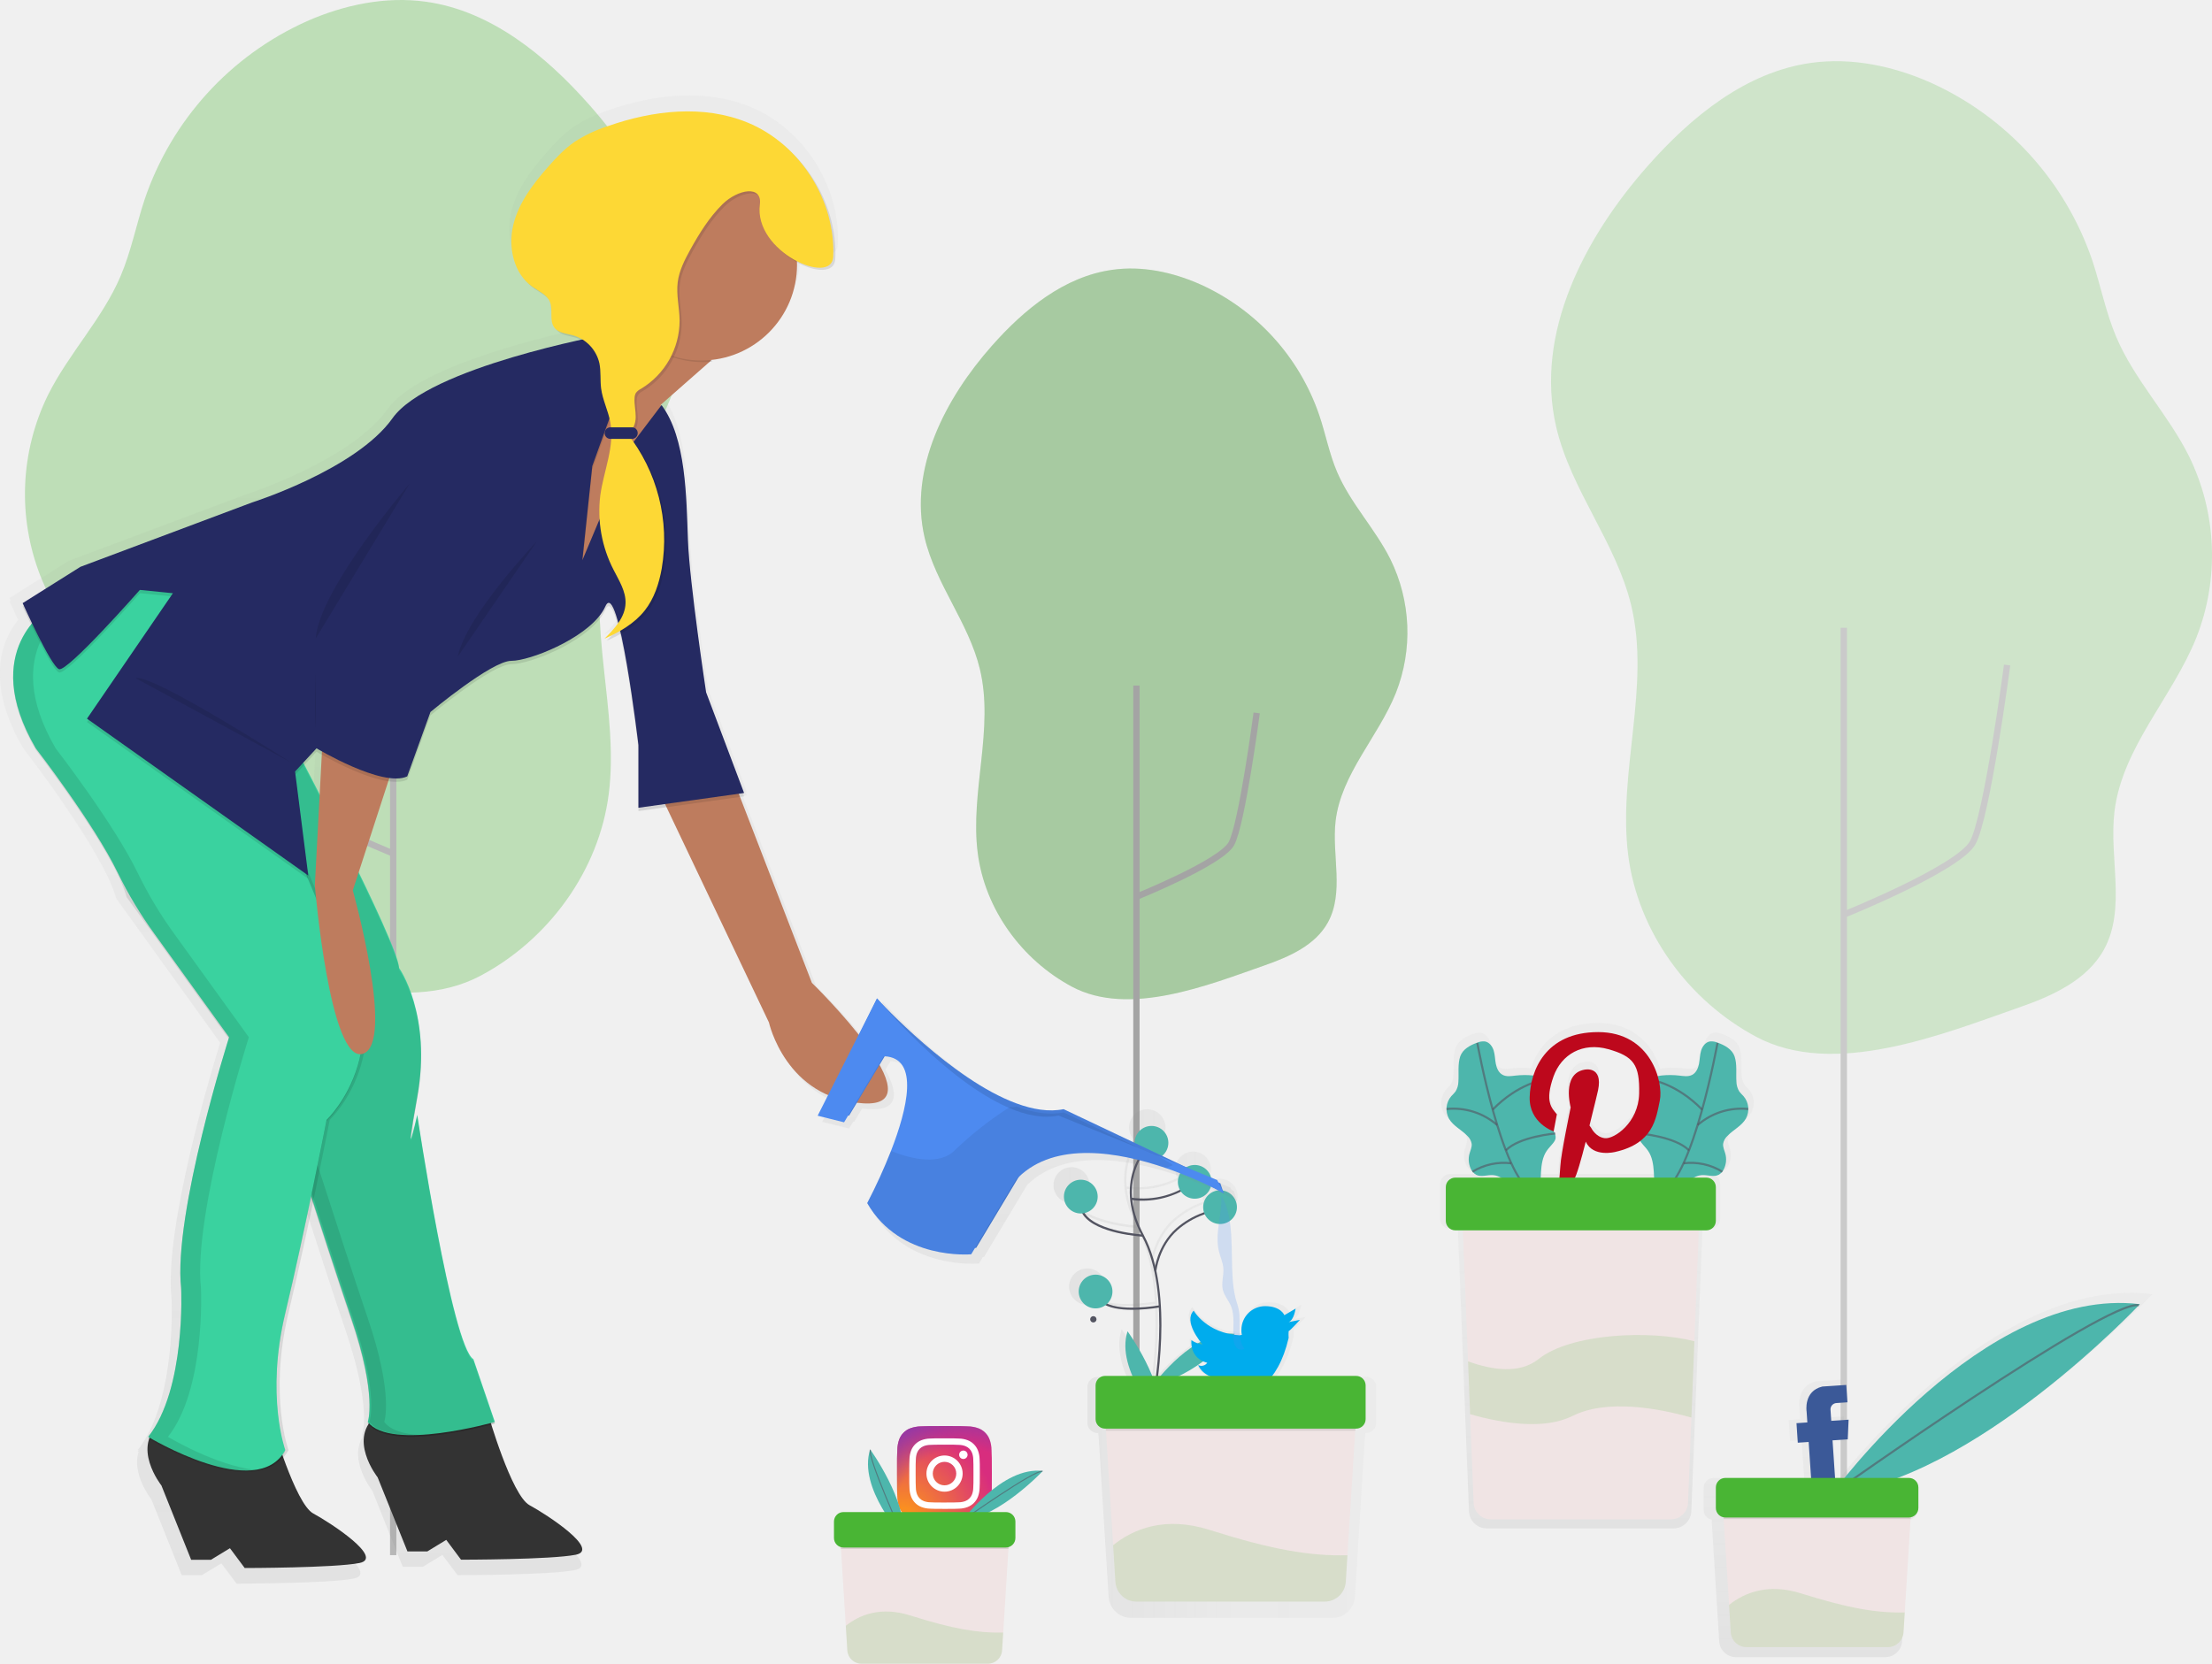
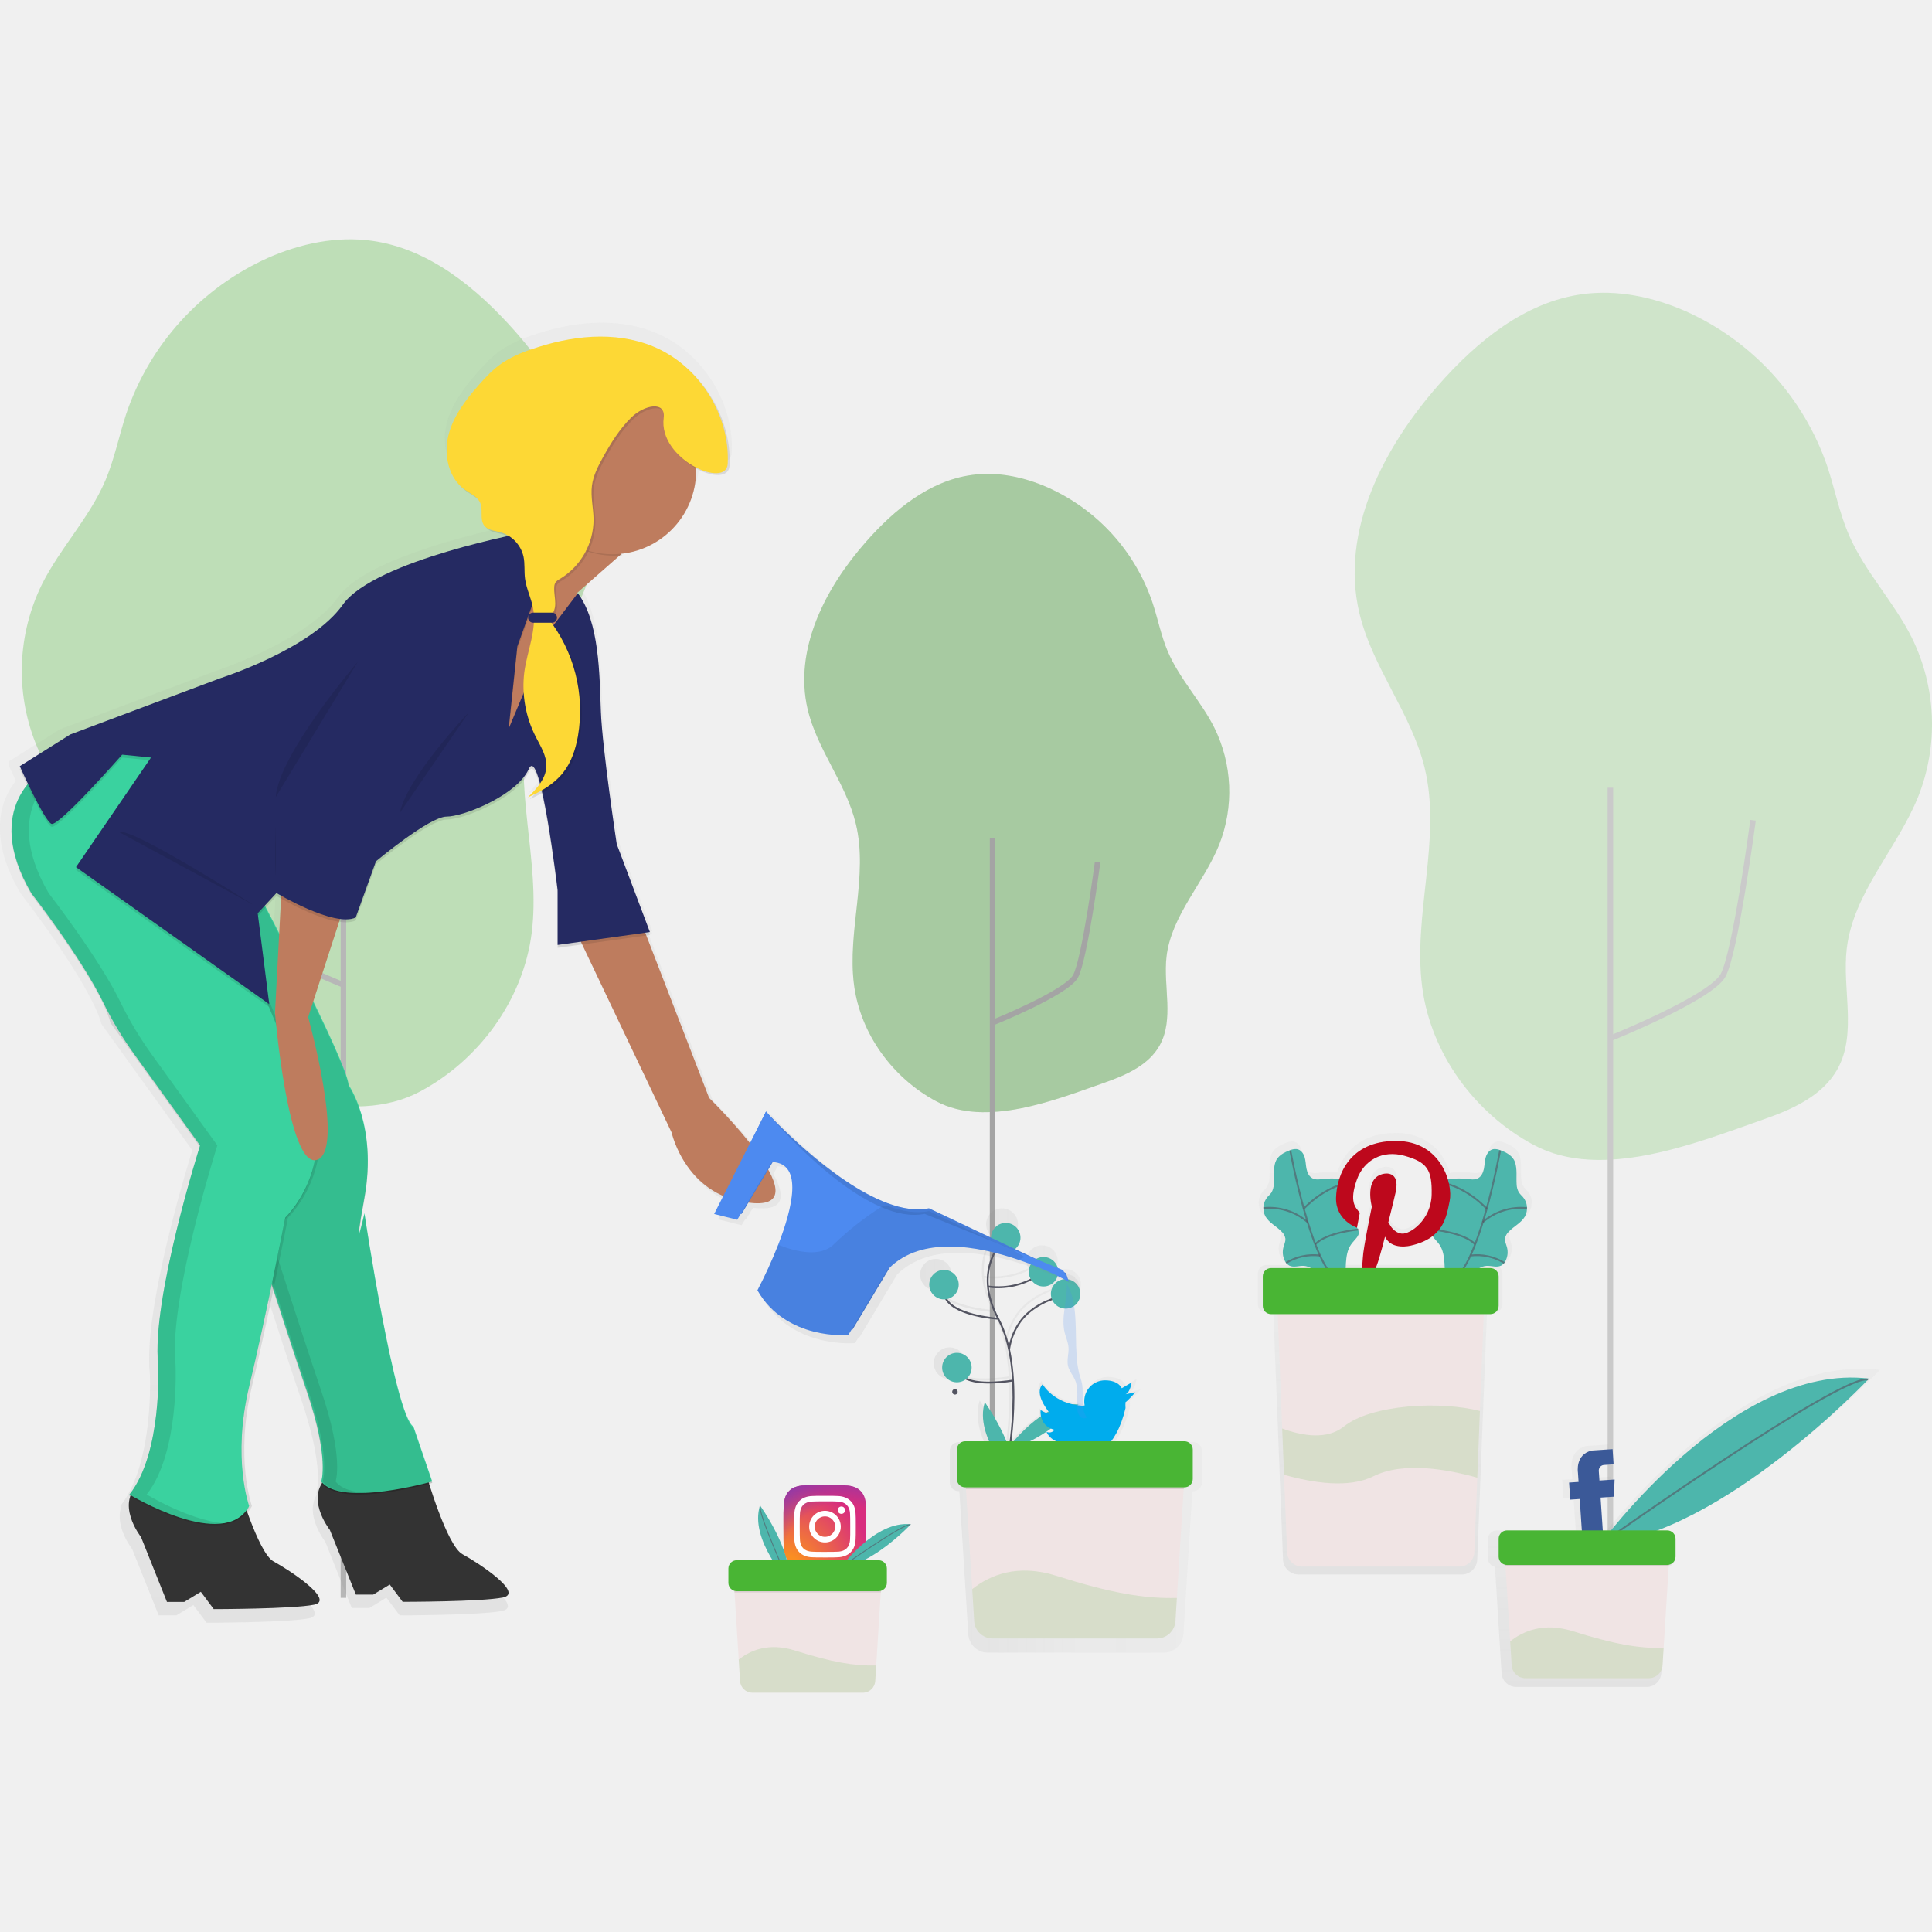
- <svg xmlns="http://www.w3.org/2000/svg" xmlns:xlink="http://www.w3.org/1999/xlink" id="57dcda00-38c5-468d-b614-dbf802daa613" data-name="Layer 1" width="1048.46" height="788.72" viewBox="0 0 1048.46 788.72">
+ <svg xmlns="http://www.w3.org/2000/svg" xmlns:xlink="http://www.w3.org/1999/xlink" id="57dcda00-38c5-468d-b614-dbf802daa613" data-name="Layer 1" width="400" height="400" viewBox="0 0 1048.46 788.72">
  <defs>
    <radialGradient id="40a968b5-e8a6-4fa2-acb6-e54a7b4c6a79" cx="503.78" cy="126.42" r="57.13" gradientTransform="matrix(1, 0, 0, -1, 0, 902.08)" gradientUnits="userSpaceOnUse">
      <stop offset="0.09" stop-color="#fa8f21" />
      <stop offset="0.78" stop-color="#d82d7e" />
    </radialGradient>
    <radialGradient id="87850d8e-7e37-45d2-83ed-1adc7759200e" cx="532.04" cy="127.86" r="50.27" gradientTransform="matrix(1, 0, 0, -1, 0, 902.08)" gradientUnits="userSpaceOnUse">
      <stop offset="0.64" stop-color="#8c3aaa" stop-opacity="0" />
      <stop offset="1" stop-color="#8c3aaa" />
    </radialGradient>
    <linearGradient id="d4c2526a-6d10-4a07-ba61-a24daf115bdb" x1="832.74" y1="780.19" x2="832.74" y2="540.64" gradientUnits="userSpaceOnUse">
      <stop offset="0" stop-color="gray" stop-opacity="0.25" />
      <stop offset="0.54" stop-color="gray" stop-opacity="0.12" />
      <stop offset="1" stop-color="gray" stop-opacity="0.1" />
    </linearGradient>
    <linearGradient id="b3ca71a5-7b00-4974-8113-2cbfeeafda96" x1="989.56" y1="841.29" x2="989.56" y2="668.58" xlink:href="#d4c2526a-6d10-4a07-ba61-a24daf115bdb" />
    <linearGradient id="d7cadd5d-d00a-4329-8da4-520feedfd954" x1="575.13" y1="702.17" x2="727.99" y2="702.17" xlink:href="#d4c2526a-6d10-4a07-ba61-a24daf115bdb" />
    <linearGradient id="c79af859-6860-43b1-a0be-e79d7ade61b4" x1="425.06" y1="806.54" x2="425.06" y2="100.92" gradientTransform="matrix(-1, 0, 0, 1, 794, 0)" xlink:href="#d4c2526a-6d10-4a07-ba61-a24daf115bdb" />
  </defs>
  <path d="M512.33,776.48a15.15,15.15,0,0,1-5.1-.94,9.09,9.09,0,0,1-5.21-5.21,15.15,15.15,0,0,1-.94-5.1c-.13-2.89-.16-3.76-.16-11.09s0-8.2.16-11.09A15.24,15.24,0,0,1,502,738a8.56,8.56,0,0,1,2.05-3.16,8.47,8.47,0,0,1,3.16-2.05,15.15,15.15,0,0,1,5.1-.94c2.89-.13,3.76-.16,11.09-.16s8.2,0,11.09.16a15.24,15.24,0,0,1,5.1.94,9.09,9.09,0,0,1,5.21,5.21,15.15,15.15,0,0,1,.94,5.1c.13,2.9.16,3.76.16,11.09s0,8.2-.16,11.09a15.22,15.22,0,0,1-.94,5.1,9.09,9.09,0,0,1-5.21,5.21,15.15,15.15,0,0,1-5.1.94c-2.89.13-3.76.16-11.09.16s-8.2,0-11.09-.16" transform="translate(-75.77 -55.64)" fill="url(#40a968b5-e8a6-4fa2-acb6-e54a7b4c6a79)" />
  <path d="M512.33,776.48a15.15,15.15,0,0,1-5.1-.94,9.09,9.09,0,0,1-5.21-5.21,15.15,15.15,0,0,1-.94-5.1c-.13-2.89-.16-3.76-.16-11.09s0-8.2.16-11.09A15.24,15.24,0,0,1,502,738a8.56,8.56,0,0,1,2.05-3.16,8.47,8.47,0,0,1,3.16-2.05,15.15,15.15,0,0,1,5.1-.94c2.89-.13,3.76-.16,11.09-.16s8.2,0,11.09.16a15.24,15.24,0,0,1,5.1.94,9.09,9.09,0,0,1,5.21,5.21,15.15,15.15,0,0,1,.94,5.1c.13,2.9.16,3.76.16,11.09s0,8.2-.16,11.09a15.22,15.22,0,0,1-.94,5.1,9.09,9.09,0,0,1-5.21,5.21,15.15,15.15,0,0,1-5.1.94c-2.89.13-3.76.16-11.09.16s-8.2,0-11.09-.16" transform="translate(-75.77 -55.64)" fill="url(#87850d8e-7e37-45d2-83ed-1adc7759200e)" />
  <path d="M517.89,754.23a5.57,5.57,0,1,1,5.57,5.57,5.57,5.57,0,0,1-5.57-5.57m-3,0a8.58,8.58,0,1,0,8.58-8.58,8.58,8.58,0,0,0-8.58,8.58m15.5-8.92a2,2,0,1,0,2-2h0a2,2,0,0,0-2,2m-13.67,22.53a9.24,9.24,0,0,1-3.1-.58,5.54,5.54,0,0,1-3.17-3.17,9.23,9.23,0,0,1-.58-3.1c-.08-1.76-.1-2.29-.1-6.76s0-5,.1-6.76a9.3,9.3,0,0,1,.58-3.1,5.53,5.53,0,0,1,3.17-3.17,9.23,9.23,0,0,1,3.1-.58c1.76-.08,2.29-.1,6.75-.1s5,0,6.76.1a9.3,9.3,0,0,1,3.1.58,5.53,5.53,0,0,1,3.17,3.17,9.23,9.23,0,0,1,.58,3.1c.08,1.76.1,2.29.1,6.76s0,5-.1,6.76a9.27,9.27,0,0,1-.58,3.1,5.54,5.54,0,0,1-3.17,3.17,9.23,9.23,0,0,1-3.1.58c-1.76.08-2.29.1-6.76.1s-5,0-6.75-.1m-.14-30.22a12.26,12.26,0,0,0-4.06.78,8.55,8.55,0,0,0-4.89,4.89,12.26,12.26,0,0,0-.78,4.06c-.08,1.78-.1,2.35-.1,6.89s0,5.11.1,6.89a12.26,12.26,0,0,0,.78,4.06,8.55,8.55,0,0,0,4.89,4.89,12.27,12.27,0,0,0,4.06.78c1.78.08,2.35.1,6.89.1s5.11,0,6.89-.1a12.26,12.26,0,0,0,4.06-.78,8.55,8.55,0,0,0,4.89-4.89,12.23,12.23,0,0,0,.78-4.06c.08-1.78.1-2.35.1-6.89s0-5.11-.1-6.89a12.26,12.26,0,0,0-.78-4.06,8.55,8.55,0,0,0-4.89-4.89,12.24,12.24,0,0,0-4.06-.78c-1.78-.08-2.35-.1-6.89-.1s-5.11,0-6.89.1" transform="translate(-75.77 -55.64)" fill="#fff" />
  <g opacity="0.2">
    <path d="M847.52,461.07c-5-39.35,10.71-79.94,1.4-118.51-7.19-29.78-28.59-54.66-35.53-84.5-10.29-44.23,13.26-89.64,43.32-123.68,20.67-23.41,46.61-44.65,77.55-48.94,19.1-2.65,38.72,1.48,56.37,9.26a143,143,0,0,1,76.88,84.45c4,12.09,6.43,24.74,11.43,36.46,8.62,20.2,24.47,36.5,34.31,56.14a106.53,106.53,0,0,1,3.58,86.14c-11.4,28.45-35.27,52.24-38.85,82.68-2.57,21.94,5.66,46-5,65.3-8.07,14.59-24.68,22-40.42,27.46-36.59,12.82-87.7,33.46-124.41,13.81C876,530,852.17,497.43,847.52,461.07Z" transform="translate(-75.77 -55.64)" fill="#49b534" />
    <path d="M950.16,489.06s53.87-21.71,60.66-33.93,16.3-84.22,16.3-84.22" transform="translate(-75.77 -55.64)" fill="none" stroke="#333" stroke-miterlimit="10" stroke-width="3" />
    <line x1="873.93" y1="766.26" x2="873.93" y2="297.61" fill="none" stroke="#333" stroke-miterlimit="10" stroke-width="3" />
  </g>
  <g opacity="0.3">
    <path d="M364.31,432.07c5-39.35-10.71-79.94-1.4-118.51,7.19-29.78,28.59-54.66,35.53-84.5,10.29-44.23-13.26-89.64-43.32-123.68C334.45,82,308.51,60.73,277.58,56.44c-19.1-2.65-38.72,1.48-56.37,9.26a143,143,0,0,0-76.88,84.45c-4,12.09-6.43,24.74-11.43,36.46-8.62,20.2-24.47,36.5-34.31,56.14A106.53,106.53,0,0,0,95,328.89c11.4,28.45,35.27,52.24,38.85,82.68,2.57,21.94-5.66,46,5,65.3,8.07,14.59,24.68,22,40.42,27.46,36.59,12.82,87.7,33.46,124.41,13.81C335.82,501,359.66,468.43,364.31,432.07Z" transform="translate(-75.77 -55.64)" fill="#49b534" />
    <path d="M261.67,460.06S207.8,438.35,201,426.13s-16.3-84.22-16.3-84.22" transform="translate(-75.77 -55.64)" fill="none" stroke="#333" stroke-miterlimit="10" stroke-width="3" />
    <line x1="186.37" y1="737.26" x2="186.37" y2="268.61" fill="none" stroke="#333" stroke-miterlimit="10" stroke-width="3" />
  </g>
  <g opacity="0.4">
    <path d="M539.2,460c-3.7-29,7.89-58.85,1-87.24-5.3-21.93-21-40.24-26.16-62.21-7.58-32.56,9.76-66,31.89-91,15.22-17.23,34.32-32.87,57.09-36,14.06-2,28.51,1.09,41.49,6.82a105.27,105.27,0,0,1,56.6,62.17c3,8.9,4.73,18.21,8.42,26.84,6.35,14.87,18,26.87,25.25,41.33a78.42,78.42,0,0,1,2.63,63.41c-8.39,20.94-26,38.46-28.6,60.87C707,461.07,713,478.77,705.14,493c-5.94,10.74-18.17,16.16-29.75,20.22-26.94,9.44-64.56,24.63-91.59,10.16C560.17,510.73,542.62,486.78,539.2,460Z" transform="translate(-75.77 -55.64)" fill="#49b534" />
    <path d="M539.2,460c-3.7-29,7.89-58.85,1-87.24-5.3-21.93-21-40.24-26.16-62.21-7.58-32.56,9.76-66,31.89-91,15.22-17.23,34.32-32.87,57.09-36,14.06-2,28.51,1.09,41.49,6.82a105.27,105.27,0,0,1,56.6,62.17c3,8.9,4.73,18.21,8.42,26.84,6.35,14.87,18,26.87,25.25,41.33a78.42,78.42,0,0,1,2.63,63.41c-8.39,20.94-26,38.46-28.6,60.87C707,461.07,713,478.77,705.14,493c-5.94,10.74-18.17,16.16-29.75,20.22-26.94,9.44-64.56,24.63-91.59,10.16C560.17,510.73,542.62,486.78,539.2,460Z" transform="translate(-75.77 -55.64)" opacity="0.2" />
    <path d="M614.76,480.62s39.66-16,44.66-25,12-62,12-62" transform="translate(-75.77 -55.64)" fill="none" stroke="#333" stroke-miterlimit="10" stroke-width="3" />
    <line x1="538.65" y1="670" x2="538.65" y2="325" fill="none" stroke="#333" stroke-miterlimit="10" stroke-width="3" />
  </g>
  <g opacity="0.5">
    <path d="M907.08,578.5h0a9.63,9.63,0,0,0-2.32-6.31,28.87,28.87,0,0,1-2.09-2.27,9.43,9.43,0,0,1-1.43-4.87c-.28-4.1.41-8.45-.91-12.43-1.21-3.63-4.88-5.55-8.27-6.75a7.7,7.7,0,0,0-3.84-.62c-2.16.38-3.67,2.42-4.31,4.52s-.62,4.33-1,6.49-1.39,4.39-3.32,5.42-4.21.62-6.36.38a40.17,40.17,0,0,0-8.47-.08,13.17,13.17,0,0,0-2.13.38c-3-10.18-11.52-21.71-29.28-21.71-19.43,0-28.4,10.64-31.86,21.36l-.3,0a40.17,40.17,0,0,0-8.47.08c-2.15.25-4.46.64-6.36-.38s-2.91-3.26-3.32-5.42-.4-4.39-1-6.49-2.15-4.14-4.31-4.52a7.7,7.7,0,0,0-3.84.62c-3.39,1.21-7.07,3.12-8.27,6.75-1.33,4-.63,8.33-.91,12.43a9.43,9.43,0,0,1-1.43,4.87,28.86,28.86,0,0,1-2.09,2.27,9.63,9.63,0,0,0-2.32,6.31h0a9.37,9.37,0,0,0,1.16,4.68c2.07,3.65,6.24,5.52,9.12,8.58a6.77,6.77,0,0,1,2,3.83c.17,1.72-.69,3.34-1.12,5a10.72,10.72,0,0,0,.64,7.19,8.18,8.18,0,0,0,.9,1.48h0a5.27,5.27,0,0,0,1.76,1.55c2.5,1.28,5.51,0,8.31.16a9.31,9.31,0,0,1,3.84,1.21H763.07a4.67,4.67,0,0,0-4.67,4.67v16.59a4.67,4.67,0,0,0,4.67,4.67h3.72l2.54,64.39,1,26,1.72,43.59a8.42,8.42,0,0,0,8.41,8.09h88.56a8.42,8.42,0,0,0,8.41-8.09l1.66-41.94,1.47-37.53,2.15-54.52h3.73a4.67,4.67,0,0,0,4.67-4.67V616.86a4.67,4.67,0,0,0-4.67-4.67h-6.06a9.31,9.31,0,0,1,3.84-1.21c2.8-.2,5.81,1.12,8.31-.16a5.27,5.27,0,0,0,1.76-1.55h0a8.18,8.18,0,0,0,.9-1.48,10.72,10.72,0,0,0,.64-7.19c-.44-1.67-1.29-3.29-1.12-5a6.77,6.77,0,0,1,2-3.83c2.88-3.05,7.05-4.92,9.12-8.58a9.37,9.37,0,0,0,1.16-4.68ZM854,594.21a8.09,8.09,0,0,0,.54.77c1.07,1.38,2.35,2.59,3.32,4,2,3,2.58,6.77,2.82,10.4q.09,1.38.13,2.77H822c1.36-2.86,3.31-10,5.27-17.69,3.54,7.91,14.48,5.05,14.48,5.05A30.75,30.75,0,0,0,854,594.21Zm-42.55-31.69c3.87-10.94,14.31-17,26.93-13.47,12.46,3.54,15.49,7.58,15.15,21.88s-12.29,22.39-16.83,21.88-6.73-5.05-6.73-5.05l-.84-1.18c2.36-9.26,4.21-17.34,4.21-17.34,2.53-12.29-6.73-10.1-6.73-10.1-11.28,2-6.73,18.52-6.73,18.52s-4.88,23.4-5.05,28.62c-.05,1.07-.24,3.32-.48,5.9h-9.24q0-1.38.13-2.77c.24-3.63.79-7.39,2.82-10.4,1-1.45,2.25-2.66,3.32-4a5,5,0,0,0,1-1.77,4.41,4.41,0,0,0-.29-2.64l.19-.06-.2,0,0-.06a10.55,10.55,0,0,0-.55-1.15L813.1,581C810.58,578,807,575,811.42,562.52Z" transform="translate(-75.77 -55.64)" fill="url(#d4c2526a-6d10-4a07-ba61-a24daf115bdb)" />
  </g>
  <path d="M775.92,549.95a7.42,7.42,0,0,1,3.7-.59c2.08.36,3.54,2.34,4.15,4.36s.6,4.18,1,6.25,1.34,4.23,3.2,5.22,4.06.6,6.13.36a38.73,38.73,0,0,1,8.17-.07c2.28.22,5,1,5.63,3.18.55,1.79-.54,3.61-1.27,5.34a12.41,12.41,0,0,0,.09,10.18c1.58,3.19,4.7,5.48,6,8.79a4.35,4.35,0,0,1,.32,2.65,4.84,4.84,0,0,1-.94,1.71c-1,1.33-2.26,2.5-3.2,3.89-2,2.91-2.49,6.53-2.72,10a73.14,73.14,0,0,0,.06,10.33c-2.55-.84-5.38-.09-8-.63-5.6-1.15-9.1-7.79-14.81-8.19-2.7-.19-5.61,1.08-8-.16a6.05,6.05,0,0,1-2.56-2.92,10.34,10.34,0,0,1-.62-6.93c.42-1.61,1.25-3.18,1.08-4.83a6.53,6.53,0,0,0-2-3.7c-2.78-2.95-6.8-4.75-8.8-8.27a9.42,9.42,0,0,1,1.12-10.61,27.83,27.83,0,0,0,2-2.19,9.1,9.1,0,0,0,1.38-4.7c.27-4-.4-8.15.88-12C769.11,553,772.65,551.11,775.92,549.95Z" transform="translate(-75.77 -55.64)" fill="#4db6ac" />
  <path d="M776,550.06s11.36,63.1,26.12,70.63" transform="translate(-75.77 -55.64)" fill="none" stroke="#535461" stroke-miterlimit="10" opacity="0.6" />
  <path d="M807.6,567.53s-12.17,1.67-24.33,14.17" transform="translate(-75.77 -55.64)" fill="none" stroke="#535461" stroke-miterlimit="10" opacity="0.6" />
  <path d="M785.41,589a31.52,31.52,0,0,0-24-7.6" transform="translate(-75.77 -55.64)" fill="none" stroke="#535461" stroke-miterlimit="10" opacity="0.6" />
  <path d="M812.95,593s-17.09,1.45-23.42,8" transform="translate(-75.77 -55.64)" fill="none" stroke="#535461" stroke-miterlimit="10" opacity="0.6" />
  <path d="M792.1,607.13a28.27,28.27,0,0,0-18.4,4" transform="translate(-75.77 -55.64)" fill="none" stroke="#535461" stroke-miterlimit="10" opacity="0.6" />
  <path d="M889.92,549.95a7.42,7.42,0,0,0-3.7-.59c-2.08.36-3.54,2.34-4.15,4.36s-.6,4.18-1,6.25-1.34,4.23-3.2,5.22-4.06.6-6.13.36a38.73,38.73,0,0,0-8.17-.07c-2.28.22-5,1-5.63,3.18-.55,1.79.54,3.61,1.27,5.34a12.41,12.41,0,0,1-.09,10.18c-1.58,3.19-4.7,5.48-6,8.79a4.35,4.35,0,0,0-.32,2.65,4.84,4.84,0,0,0,.94,1.71c1,1.33,2.26,2.5,3.2,3.89,2,2.91,2.49,6.53,2.72,10a73.14,73.14,0,0,1-.06,10.33c2.55-.84,5.38-.09,8-.63,5.6-1.15,9.1-7.79,14.81-8.19,2.7-.19,5.61,1.08,8-.16a6.05,6.05,0,0,0,2.56-2.92,10.34,10.34,0,0,0,.62-6.93c-.42-1.61-1.25-3.18-1.08-4.83a6.53,6.53,0,0,1,2-3.7c2.78-2.95,6.8-4.75,8.8-8.27a9.42,9.42,0,0,0-1.12-10.61,27.83,27.83,0,0,1-2-2.19,9.1,9.1,0,0,1-1.38-4.7c-.27-4,.4-8.15-.88-12C896.73,553,893.19,551.11,889.92,549.95Z" transform="translate(-75.77 -55.64)" fill="#4db6ac" />
  <path d="M889.85,550.06s-11.36,63.1-26.12,70.63" transform="translate(-75.77 -55.64)" fill="none" stroke="#535461" stroke-miterlimit="10" opacity="0.6" />
  <path d="M858.24,567.53s12.17,1.67,24.33,14.17" transform="translate(-75.77 -55.64)" fill="none" stroke="#535461" stroke-miterlimit="10" opacity="0.6" />
  <path d="M880.43,589a31.52,31.52,0,0,1,24-7.6" transform="translate(-75.77 -55.64)" fill="none" stroke="#535461" stroke-miterlimit="10" opacity="0.6" />
  <path d="M852.89,593s17.09,1.45,23.42,8" transform="translate(-75.77 -55.64)" fill="none" stroke="#535461" stroke-miterlimit="10" opacity="0.6" />
  <path d="M873.74,607.13a28.27,28.27,0,0,1,18.4,4" transform="translate(-75.77 -55.64)" fill="none" stroke="#535461" stroke-miterlimit="10" opacity="0.6" />
  <path d="M862.5,577.38c-1.79,8.6-3.08,20.29-21.1,24.35,0,0-10.55,2.76-14-4.87-2.11,8.28-4.22,15.91-5.52,17.86a101.31,101.31,0,0,1-8.12,11.36s1.46-14.61,1.62-17.86c.16-5,4.87-27.6,4.87-27.6s-4.38-15.91,6.49-17.86c0,0,8.93-2.11,6.49,9.74,0,0-1.79,7.79-4.06,16.72l.81,1.14s2.11,4.38,6.49,4.87,15.91-7.3,16.23-21.1-2.6-17.69-14.61-21.1c-12.17-3.41-22.24,2.43-26,13-4.22,12-.81,14.93,1.62,17.86L812.18,592s-11.69-3.9-11.36-16.23,7.3-30.84,32.47-30.84C858.28,544.92,864.29,568.62,862.5,577.38Z" transform="translate(-75.77 -55.64)" fill="#bd081c" />
  <path d="M881.56,623.92l-2.67,67.57-1.42,36.19-1.6,40.44a8.12,8.12,0,0,1-8.11,7.8h-85.4a8.12,8.12,0,0,1-8.11-7.8l-1.66-42-1-25.08-3-77.09Z" transform="translate(-75.77 -55.64)" fill="#f0e4e4" />
  <rect x="685.29" y="558.28" width="128" height="25" rx="4.5" ry="4.5" fill="#49b534" />
  <path d="M878.89,691.49l-1.42,36.19c-15.75-4.45-40-8.94-56.41-.76-13.2,6.6-32.58,3.66-48.47-.83l-1-25.08c11.58,4.22,24.52,6.06,33.46-1.09C820.19,687.81,857.66,686,878.89,691.49Z" transform="translate(-75.77 -55.64)" fill="#49b534" opacity="0.15" />
  <path d="M532.06,776.41s18.74-25.77,38-23.42C570.06,753,549.5,774.85,532.06,776.41Z" transform="translate(-75.77 -55.64)" fill="#4db6ac" />
  <path d="M532.06,776.41s34-24.08,37.87-23.29" transform="translate(-75.77 -55.64)" fill="none" stroke="#535461" stroke-miterlimit="10" stroke-width="0.5" opacity="0.6" />
  <path d="M504,784.52s-21.74-23.29-15.79-41.75C488.24,742.76,505.81,767.1,504,784.52Z" transform="translate(-75.77 -55.64)" fill="#4db6ac" />
  <path d="M504,784.52s-17.19-37.92-15.68-41.6" transform="translate(-75.77 -55.64)" fill="none" stroke="#535461" stroke-miterlimit="10" stroke-width="0.5" opacity="0.6" />
  <path d="M554.38,779.86l-3.1,49.74-.53,8.46a6.72,6.72,0,0,1-6.71,6.3H484.1a6.72,6.72,0,0,1-6.71-6.3l-.73-11.67-2.91-46.53Z" transform="translate(-75.77 -55.64)" fill="#f0e4e4" />
  <polygon points="398.57 734.3 478.02 734.3 478.61 724.89 397.98 724.89 398.57 734.3" opacity="0.1" />
  <rect x="395.29" y="716.83" width="86" height="16.8" rx="4.5" ry="4.5" fill="#49b534" />
  <path d="M551.27,829.6l-.53,8.46a6.72,6.72,0,0,1-6.71,6.3H484.1a6.72,6.72,0,0,1-6.71-6.3l-.73-11.67c6.45-5.15,16.52-9.36,30.68-4.87C527.12,827.79,539.27,829.9,551.27,829.6Z" transform="translate(-75.77 -55.64)" fill="#49b534" opacity="0.15" />
  <g opacity="0.5">
    <path d="M1095.92,669.2C1031,661.3,967.48,732,947.71,756.37H943l-1.26-18.85,7.62-.51.43-9.88-8.71.58-.37-5.45a3.22,3.22,0,0,1,3-3.49l5.45-.37-.58-8.71-12,.8c-9.58,2.28-7.91,12.57-7.91,12.57l.37,5.45-5.45.37.66,9.8,5.45-.37,1.21,18H888a4.76,4.76,0,0,0-4.76,4.76v10.32a4.76,4.76,0,0,0,3.81,4.67l.06.89h0l2.69,43.06.86,13.79a7.94,7.94,0,0,0,7.93,7.44h70.8a7.94,7.94,0,0,0,7.93-7.44l.63-10L980.88,777h0l.06-.89a4.76,4.76,0,0,0,3.81-4.67V761.13a4.76,4.76,0,0,0-4.76-4.76h-5.63C1035.88,733,1095.92,669.2,1095.92,669.2Z" transform="translate(-75.77 -55.64)" fill="url(#b3ca71a5-7b00-4974-8113-2cbfeeafda96)" />
  </g>
  <path d="M944.06,763.92s72-99,146-90C1090.06,673.92,1011.06,757.92,944.06,763.92Z" transform="translate(-75.77 -55.64)" fill="#4db6ac" />
  <path d="M944.06,763.92s130.5-92.5,145.5-89.5" transform="translate(-75.77 -55.64)" fill="none" stroke="#535461" stroke-miterlimit="10" opacity="0.6" />
  <path d="M943.41,724.07l.35,5.15,8.23-.55-.41,9.33-7.21.48,1.73,25.73-11.32.76-1.73-25.73-5.15.35-.62-9.26,5.15-.35-.35-5.15s-1.58-9.72,7.48-11.87l11.32-.76.55,8.23-5.15.35A3,3,0,0,0,943.41,724.07Z" transform="translate(-75.77 -55.64)" fill="#3b5998" />
  <path d="M982.06,764.54l-3.46,55.52-.59,9.44a7.5,7.5,0,0,1-7.49,7h-66.9a7.5,7.5,0,0,1-7.49-7l-.81-13-3.25-51.94Z" transform="translate(-75.77 -55.64)" fill="#f0e4e4" />
  <polygon points="816.95 720.15 905.64 720.15 906.29 709.65 816.29 709.65 816.95 720.15" opacity="0.1" />
  <rect x="813.29" y="700.65" width="96" height="18.75" rx="4.5" ry="4.5" fill="#49b534" />
  <path d="M978.6,820.06l-.59,9.44a7.5,7.5,0,0,1-7.49,7h-66.9a7.5,7.5,0,0,1-7.49-7l-.81-13c7.2-5.75,18.44-10.45,34.25-5.44C951.64,818,965.2,820.4,978.6,820.06Z" transform="translate(-75.77 -55.64)" fill="#49b534" opacity="0.15" />
  <g opacity="0.5">
    <path d="M723.18,708.31h-42.5c3.44-4.59,6.34-10.83,8.3-19.24a23,23,0,0,1,0-3.44c.92-.34,5.73-5.73,5.73-5.73L689,681.05c2.86-1.15,3.44-6.87,3.55-6.87l-5.73,3.44S685.1,673,677.08,673a12,12,0,0,0-12,12,9,9,0,0,0,.23,2.52l-1.15.23c-1-.06-2-.16-2.9-.29l.49-.51a22.48,22.48,0,0,0-3.81-.13c-12.21-3-17-11.55-17-11.55-4.4,4.5.94,12.5,3.43,15.75-.46.25-.91.5-1.36.76a9.06,9.06,0,0,1-3.21-1.63,11.63,11.63,0,0,0,.19,3.54,83.91,83.91,0,0,0-15.83,14.55h-1.24c1.6-12.88,3.14-34.38-.88-53.28h0c0-.12,1.33-12.29,10.69-20.61a41.39,41.39,0,0,1,13.22-7.8l.59-.24a8.31,8.31,0,1,0-.39-1l-.6.24a42.34,42.34,0,0,0-13.53,8c-7,6.24-9.66,14.59-10.59,18.74A65.62,65.62,0,0,0,615.69,637a48.8,48.8,0,0,1-5.81-17.77,35.74,35.74,0,0,0,5.06.34,43.55,43.55,0,0,0,19.49-4.64,8.44,8.44,0,1,0-.57-.91,41.48,41.48,0,0,1-24.08,4.12,34.66,34.66,0,0,1,4.82-20.91,8.64,8.64,0,1,0-.84-.67c-4.62,7.59-9.12,21.37.56,40.1-4.38-.38-23-2.44-28.55-10.46-.08-.12-.15-.25-.23-.37a8.54,8.54,0,1,0-1.86.21c.24,0,.48,0,.71,0,.15.27.31.54.49.8,6.24,9,27.15,10.77,30,11,5.28,10,7.58,22.57,8.32,34.86-2.93.48-18.14,2.73-26.11-.88a8.62,8.62,0,1,0-.9.75c3.64,1.81,8.75,2.35,13.59,2.35a87.54,87.54,0,0,0,13.48-1.15,202,202,0,0,1-1.47,34.64h-1.91a124.48,124.48,0,0,0-12.48-22.61c-2.37,7.34-.64,15.39,2.47,22.61H596a4.81,4.81,0,0,0-4.81,4.81v17.1A4.81,4.81,0,0,0,596,735h.33l.07,1.07h.07l3.63,58,1.15,18.57a10.7,10.7,0,0,0,10.68,10h95.35a10.7,10.7,0,0,0,10.68-10l.84-13.46,3.94-63.1h.07l.07-1.07h.33a4.81,4.81,0,0,0,4.81-4.81v-17.1A4.81,4.81,0,0,0,723.18,708.31Zm-77.51-7.37a13.27,13.27,0,0,0,2.08.73,3.54,3.54,0,0,1-4.58,1.15s1.06,3.4,5.57,5.5h-15.2A79,79,0,0,0,645.67,700.94Z" transform="translate(-75.77 -55.64)" fill="url(#d7cadd5d-d00a-4329-8da4-520feedfd954)" />
  </g>
  <path d="M623.05,718.73l-1-.2c.1-.49,9.79-49.36-5-76.87-15-28,3.92-44.46,4.12-44.62l.64.76c-.19.16-18.5,16.08-3.88,43.38C632.92,669,623.15,718.23,623.05,718.73Z" transform="translate(-75.77 -55.64)" fill="#535461" />
  <path d="M617.3,624.87a29.33,29.33,0,0,1-5.61-.46l.22-1a39,39,0,0,0,30.35-8.4l.63.78A40.79,40.79,0,0,1,617.3,624.87Z" transform="translate(-75.77 -55.64)" fill="#535461" />
  <path d="M617.53,641.92c-.9-.05-22.21-1.4-28.34-10.28a9.22,9.22,0,0,1-1.1-8.37l1,.3a8.26,8.26,0,0,0,1,7.5c5.86,8.48,27.36,9.84,27.58,9.85Z" transform="translate(-75.77 -55.64)" fill="#535461" />
  <path d="M623.9,658.07l-1-.1c0-.12,1.29-11.89,10.33-19.93a39.6,39.6,0,0,1,12.65-7.47c3.07-1.24,5.5-2.23,7.29-4.47l.78.63c-2,2.44-4.62,3.52-7.7,4.77a38.72,38.72,0,0,0-12.36,7.29C625.14,646.57,623.91,658,623.9,658.07Z" transform="translate(-75.77 -55.64)" fill="#535461" />
  <path d="M612.47,676.59c-5.55,0-11.47-.76-14.78-3.52a7,7,0,0,1-2.63-5.65h1a6,6,0,0,0,2.27,4.88c6.91,5.75,27,2.16,27.17,2.13l.18,1A81.6,81.6,0,0,1,612.47,676.59Z" transform="translate(-75.77 -55.64)" fill="#535461" />
  <path d="M623.06,711.41s18.74-25.77,38-23.42C661.06,688,640.5,709.85,623.06,711.41Z" transform="translate(-75.77 -55.64)" fill="#4db6ac" />
  <path d="M626,728.52s-21.74-23.29-15.79-41.75C610.24,686.76,627.81,711.1,626,728.52Z" transform="translate(-75.77 -55.64)" fill="#4db6ac" />
  <path d="M686.57,682.42l5.36-1.07s-4.5,5-5.36,5.36h0a21.55,21.55,0,0,0,0,3.21c-10.29,44.14-48.22,24.64-48.22,24.64,13.82.32,15-5.36,15-5.36-8-1.18-9.64-6.43-9.64-6.43A3.31,3.31,0,0,0,648,701.7c-8.68-2.25-7.5-10.71-7.5-10.71a11.14,11.14,0,0,0,5.25,2c-1-1.18-9.11-10.93-4.18-16,0,0,6,10.71,21.75,11.68l1.07-.21a8.41,8.41,0,0,1-.21-2.36,11.25,11.25,0,0,1,11.25-11.25c7.5,0,9.11,4.29,9.11,4.29L689.9,676C689.79,676,689.25,681.34,686.57,682.42Z" transform="translate(-75.77 -55.64)" fill="#00aced" />
  <path d="M719.06,718.92l-4.62,74-.79,12.59a10,10,0,0,1-10,9.38h-89.2a10,10,0,0,1-10-9.38l-1.08-17.37-4.33-69.25Z" transform="translate(-75.77 -55.64)" fill="#f0e4e4" />
  <polygon points="524.17 678.28 642.42 678.28 643.29 664.28 523.29 664.28 524.17 678.28" opacity="0.1" />
  <rect x="519.29" y="652.28" width="128" height="25" rx="4.5" ry="4.5" fill="#49b534" />
  <path d="M714.44,792.95l-.79,12.59a10,10,0,0,1-10,9.38h-89.2a10,10,0,0,1-10-9.38l-1.08-17.37c9.6-7.67,24.59-13.93,45.67-7.25C678.49,790.25,696.58,793.4,714.44,792.95Z" transform="translate(-75.77 -55.64)" fill="#49b534" opacity="0.15" />
  <circle cx="545.79" cy="541.78" r="8" fill="#4db6ac" />
  <circle cx="566.29" cy="560.28" r="8" fill="#4db6ac" />
  <circle cx="578.29" cy="572.28" r="8" fill="#4db6ac" />
  <circle cx="512.29" cy="567.28" r="8" fill="#4db6ac" />
  <circle cx="519.29" cy="612.28" r="8" fill="#4db6ac" />
  <g opacity="0.5">
    <path d="M75.78,374.74c-.16,9.52,2.65,21.3,11,35.55,0,0,38.38,49.58,44,71.17L180.13,550c-2.17,6.92-23.74,76.72-23.41,113.79a73.51,73.51,0,0,0,.4,8s.09,1.93.1,5.2c0,13.74-1.65,47.76-16.1,66l0,0h0l.05,0,.08,0,.09.06.07,0,.07,0-.42.55.44.26c-3.51,10.55,6,22.53,6,22.53l14.39,36h9.6l9.2-5.6,7.2,9.6s43.58,0,55.58-2.4-13.59-19.19-22.39-24c-4.88-2.66-10.49-15.89-14.52-27.15a18.36,18.36,0,0,0,2.53-3.64s-9.6-26.39,0-66.37c4.08-17,8.31-36.47,11.82-53.23,6.68,20.66,13.64,41.93,18.57,56.42,7.15,21,8.8,34.24,8.87,41.86,0,5.44-.88,7.72-.88,7.72l.17.21c-.1.4-.17.59-.17.59l.3.35c-7,11.14,4.5,25.64,4.5,25.64l14.39,36h9.6l9.2-5.6,7.2,9.6s43.58,0,55.58-2.4-13.59-19.19-22.39-24c-6.87-3.75-15.2-28.46-18.52-39.11l1.73-.47-.25-.73.25-.07-10.4-30.39C288.26,699,271.47,587,271.47,587s-2.87,12.45-3.17,11.53c.15-2,1-7.54,3.17-19.52a113.59,113.59,0,0,0,1.86-20.91c0-27.3-10.65-42.27-10.65-42.27-.34-5.43-9.33-25.27-19.56-46.31l14.33-44.12c3.6.52,6.82.4,9.23-.73l11.2-31.19s29.59-24.79,39.18-24.79c8.95,0,35.27-10.43,44-23.5a19.56,19.56,0,0,0,1.6-2.88c1.81-4.08,3.88-.44,5.92,6.86a59.41,59.41,0,0,1-6.4,7.19,80.53,80.53,0,0,0,7.32-3.64c4.8,19.76,9.15,56.77,9.15,56.77v30.39L392.22,438,441.8,542.24s5.47,25.17,28.64,35.23l-5,10,12.79,3.2,2-3.3.42.1,3.77-6.28c1,.12,2,.21,3,.28,14.65.94,14.11-7.73,8-18.66l2.46-4.11c17,.9,10.89,25.77,3.06,45.85a262.17,262.17,0,0,1-11.52,25.3c16,28,50.38,24.79,50.38,24.79l1.9-3.17.5,0,20.44-34.07c18-17.7,48.68-12.24,71.22-4.57A192.62,192.62,0,0,1,662.09,625l0,0-1.6-4.8-1-.5-.55-1.1-12.48-5.07-28.87-13.67-33-15.64c-7.06,1.45-14.92.15-23-2.85-31.23-11.57-65.42-48.6-67.29-50.64l-.08-.1-8.89,17.53A302.7,302.7,0,0,0,462.59,523L427.77,433l2-.29-.57-1.52.57-.08-18.39-48.78s-8-52.78-8.8-73.57-.8-49.58-12.79-65.57l-.34.44-.19-.47L413,222.25c.48,0,1-.06,1.43-.11l-.49-.84a46.38,46.38,0,0,0,41.41-46.11c0-.57,0-1.14,0-1.71,8.65,4.45,17.21,4.63,17.52-2.07,1.27-27.36-16.08-54.62-41.4-65.05-21.32-8.79-45.86-6-67.61,1.67a67.05,67.05,0,0,0-16.07,7.67c-4.9,3.39-9,7.78-12.95,12.26-7.26,8.29-14.16,17.4-16.74,28.11s.16,23.38,9.16,29.74c3.13,2.22,7.11,3.85,8.58,7.4,1.64,3.94-.44,9,2.14,12.44,2,2.69,5.9,2.89,9.15,3.81a17.2,17.2,0,0,1,4.35,1.92c-23.48,5.11-78.27,18.85-92,38.18-17.59,24.79-68,40.78-68,40.78l-83.17,31.19-28,17.59.56,1.25-.56.35s1.7,3.8,4.07,8.78A39.52,39.52,0,0,0,75.78,374.74Zm148.46,57.07c-2.93-5.73-5.49-10.68-7.42-14.39l5.88-6.33s.94.57,2.57,1.48Z" transform="translate(-75.77 -55.64)" fill="url(#c79af859-6860-43b1-a0be-e79d7ade61b4)" />
  </g>
  <path d="M307.2,726.22s11,38.35,19.57,43,33.65,21.13,21.91,23.48-54.39,2.35-54.39,2.35l-7-9.39-9,5.48h-9.39L254.76,756s-14.87-18.78,0-29.74S307.2,726.22,307.2,726.22Z" transform="translate(-75.77 -55.64)" fill="#333" />
  <path d="M216.42,412s47.74,90.78,48.52,103.3c0,0,15.65,21.91,8.61,61s0,8.61,0,8.61S290,694.53,300.16,700.79l10.17,29.74s-49.3,14.09-60.26,0c0,0,4.7-12.52-7.83-49.3S203.89,563,203.89,563l-64.17-184.7Z" transform="translate(-75.77 -55.64)" opacity="0.1" />
  <path d="M216.42,411.22s47.74,90.78,48.52,103.3c0,0,15.65,21.91,8.61,61s0,8.61,0,8.61S290,693.75,300.16,700l10.17,29.74s-49.3,14.09-60.26,0c0,0,4.7-12.52-7.83-49.3s-38.35-118.17-38.35-118.17l-64.17-184.7Z" transform="translate(-75.77 -55.64)" fill="#3ad29f" />
  <path d="M148.81,381.22l62.91,181.05s25.83,81.39,38.35,118.17,7.83,49.3,7.83,49.3c3.18,4.09,9.61,5.81,17.12,6.18-10.38.45-20-.85-24.16-6.18,0,0,4.7-12.52-7.83-49.3s-38.35-118.17-38.35-118.17L140.5,377.57Z" transform="translate(-75.77 -55.64)" opacity="0.1" />
  <path d="M204.68,730.14s11,38.35,19.57,43,33.65,21.13,21.91,23.48S191.76,799,191.76,799l-7-9.39-9,5.48h-9.39l-14.09-35.22s-14.87-18.78,0-29.74S204.68,730.14,204.68,730.14Z" transform="translate(-75.77 -55.64)" fill="#333" />
  <path d="M216.42,412s47.74,90.78,48.52,103.3c0,0,15.65,21.91,8.61,61s0,8.61,0,8.61S290,694.53,300.16,700.79l10.17,29.74s-49.3,14.09-60.26,0c0,0,4.7-12.52-7.83-49.3S203.89,563,203.89,563l-64.17-184.7Z" transform="translate(-75.77 -55.64)" opacity="0.1" />
  <path d="M100.59,343.92s-33.65,19.57-6.26,66.52c0,0,37.57,48.52,43,69.65l48.52,67.3s-26.61,83.74-22.7,119c0,0,2.35,47.74-15.65,70.44,0,0,51.65,31.3,65,6.26,0,0-9.39-25.83,0-65s19.57-91.57,19.57-91.57,39.13-36.78,0-93.13L177.29,362.7l-5.48-30.52-26.61-4.7Z" transform="translate(-75.77 -55.64)" opacity="0.1" />
  <path d="M99,344.7s-33.65,19.57-6.26,66.52c0,0,37.57,48.52,43,69.65l48.52,67.3s-26.61,83.74-22.7,119c0,0,2.35,47.74-15.65,70.44,0,0,51.65,31.3,65,6.26,0,0-9.39-25.83,0-65s19.57-91.57,19.57-91.57,39.13-36.78,0-93.13l-54.78-130.7L170.24,333l-26.61-4.7Z" transform="translate(-75.77 -55.64)" opacity="0.1" />
  <path d="M99,343.92s-33.65,19.57-6.26,66.52c0,0,27.6,35.65,38.93,59.14A192.07,192.07,0,0,0,149,498.37l35.35,49s-26.61,83.74-22.7,119c0,0,2.35,47.74-15.65,70.44,0,0,51.65,31.3,65,6.26,0,0-9.39-25.83,0-65s19.57-91.57,19.57-91.57,39.13-36.78,0-93.13L175.72,362.7l-5.48-30.52-26.61-4.7Z" transform="translate(-75.77 -55.64)" fill="#3ad29f" />
  <path d="M99,343.92l44.61-16.43L150,328.6l-41.57,15.31s-33.65,19.57-6.26,66.52c0,0,27.6,35.65,38.93,59.14a192.07,192.07,0,0,0,17.28,28.79l35.35,49s-26.61,83.74-22.7,119c0,0,2.35,47.74-15.65,70.44,0,0,22.25,13.48,41.3,15.67-20.16,2.83-50.7-15.67-50.7-15.67,18-22.7,15.65-70.44,15.65-70.44-3.91-35.22,22.7-119,22.7-119l-35.35-49a192.07,192.07,0,0,1-17.28-28.79c-11.34-23.49-38.93-59.14-38.93-59.14C65.37,363.48,99,343.92,99,343.92Z" transform="translate(-75.77 -55.64)" opacity="0.1" />
  <path d="M262.59,417.48,243,477.74s20.35,72.78,4.7,77.48S225,475.4,225,475.4l3.91-73.57Z" transform="translate(-75.77 -55.64)" fill="#be7c5e" />
  <path d="M424.59,428.44l36,93.13s61,59.48,24.26,57.13-44.61-38.35-44.61-38.35L387,428.44Z" transform="translate(-75.77 -55.64)" fill="#be7c5e" />
  <path d="M412.85,226.53l-45.39,39.91L341.63,221s42.26-3.91,44.61-20.35S412.85,226.53,412.85,226.53Z" transform="translate(-75.77 -55.64)" fill="#be7c5e" />
  <polygon points="314.39 195.15 308.91 181.84 259.6 192.8 252.56 276.54 290.13 271.84 305.78 235.84 312.04 202.19 314.39 195.15" fill="#be7c5e" />
  <path d="M370.59,239l.39-23.87s-92,16-109.17,40.3-66.52,39.91-66.52,39.91l-81.39,30.52L86.5,343.13s13.3,29.74,17.22,31.3,38.35-37.57,38.35-37.57l15.65,1.57L117,397.92l104.87,74.35L215.63,423l10.17-11s31.3,18.78,43,13.3l11-30.52s29-24.26,38.35-24.26c8.76,0,34.52-10.21,43-23a19.14,19.14,0,0,0,1.57-2.82c6.26-14.09,15.65,65.74,15.65,65.74v29.74l50.09-7-18-47.74s-7.83-51.65-8.61-72-.78-48.52-12.52-64.17L374.5,268.79l-22.7,54,4.7-44.61Z" transform="translate(-75.77 -55.64)" opacity="0.1" />
  <path d="M370.59,237.48l-8.22-23.09S279,229.66,261.81,253.92s-66.52,39.91-66.52,39.91l-81.39,30.52L86.5,341.57s13.3,29.74,17.22,31.3,38.35-37.57,38.35-37.57l15.65,1.57L117,396.35,221.89,470.7l-6.26-49.3,10.17-11s31.3,18.78,43,13.3l11-30.52s29-24.26,38.35-24.26c8.76,0,34.52-10.21,43-23a19.14,19.14,0,0,0,1.57-2.82c6.26-14.09,15.65,65.74,15.65,65.74v29.74l50.09-7-18-47.74s-7.83-51.65-8.61-72-.78-48.52-12.52-64.17L374.5,267.22l-22.7,54,4.7-44.61Z" transform="translate(-75.77 -55.64)" fill="#252a62" />
  <path d="M270,284.83s-43,50.09-44.61,73.57" transform="translate(-75.77 -55.64)" opacity="0.1" />
  <path d="M330.29,312.22S296.63,347.44,292.72,367" transform="translate(-75.77 -55.64)" opacity="0.1" />
  <path d="M225.42,374s-.78,18,0,27.39" transform="translate(-75.77 -55.64)" opacity="0.1" />
  <path d="M213.68,417.09s-65.74-42.26-73.57-39.91" transform="translate(-75.77 -55.64)" opacity="0.1" />
  <path d="M387,201.48c2.25-15.73,24.58,22.32,26.48,25.6q-2.25.22-4.56.23a45.25,45.25,0,0,1-32.83-14.06C381.9,210.32,386.31,206.48,387,201.48Z" transform="translate(-75.77 -55.64)" opacity="0.1" />
  <circle cx="332.39" cy="125.5" r="45.39" fill="#be7c5e" />
  <path d="M404,174.92c-2.69,4.87-5.29,9.94-6,15.46-.76,6,.81,12.1.89,18.18a37.78,37.78,0,0,1-18.25,32.37,6.77,6.77,0,0,0-2.43,1.93,5,5,0,0,0-.66,2.37c-.23,3.05.57,6.1.54,9.16s-1.24,6.47-4.07,7.65a81.26,81.26,0,0,1,16.4,64.12c-1.26,7.13-3.58,14.26-8.08,19.94-4.86,6.15-11.9,10.18-19.07,13.34,4.73-4.72,9.78-10.1,10-16.78.22-5.67-3.09-10.78-5.66-15.85a60.65,60.65,0,0,1-6.31-35.28c1.58-11.65,6.9-23.14,4.76-34.69-1-5.48-3.68-10.59-4.38-16.12-.5-3.95,0-8-.81-11.89a17.85,17.85,0,0,0-12.35-13.17c-3.18-.9-7-1.09-9-3.73-2.52-3.33-.49-8.32-2.09-12.18-1.44-3.47-5.33-5.07-8.4-7.24-8.8-6.22-11.49-18.62-9-29.1s9.28-19.4,16.39-27.51c3.84-4.39,7.88-8.68,12.67-12A65.62,65.62,0,0,1,365,116.4c21.29-7.49,45.31-10.23,66.17-1.63,24.78,10.21,41.76,36.89,40.52,63.66C471,192.36,434,176,436.94,153.57c1.22-9.31-10.43-7.24-17.67-.16C413,159.58,408.26,167.25,404,174.92Z" transform="translate(-75.77 -55.64)" opacity="0.1" />
  <path d="M403,173.92c-2.69,4.87-5.29,9.94-6,15.46-.76,6,.81,12.1.89,18.18a37.78,37.78,0,0,1-18.25,32.37,6.77,6.77,0,0,0-2.43,1.93,5,5,0,0,0-.66,2.37c-.23,3.05.57,6.1.54,9.16s-1.24,6.47-4.07,7.65a81.26,81.26,0,0,1,16.4,64.12c-1.26,7.13-3.58,14.26-8.08,19.94-4.86,6.15-11.9,10.18-19.07,13.34,4.73-4.72,9.78-10.1,10-16.78.22-5.67-3.09-10.78-5.66-15.85a60.65,60.65,0,0,1-6.31-35.28c1.58-11.65,6.9-23.14,4.76-34.69-1-5.48-3.68-10.59-4.38-16.12-.5-3.95,0-8-.81-11.89a17.85,17.85,0,0,0-12.35-13.17c-3.18-.9-7-1.09-9-3.73-2.52-3.33-.49-8.32-2.09-12.18-1.44-3.47-5.33-5.07-8.4-7.24-8.8-6.22-11.49-18.62-9-29.1s9.28-19.4,16.39-27.51c3.84-4.39,7.88-8.68,12.67-12A65.62,65.62,0,0,1,364,115.4c21.29-7.49,45.31-10.23,66.17-1.63,24.78,10.21,41.76,36.89,40.52,63.66C470,191.36,433,175,435.94,152.57c1.22-9.31-10.43-7.24-17.67-.16C412,158.58,407.26,166.25,403,173.92Z" transform="translate(-75.77 -55.64)" fill="#fdd835" />
  <rect x="362.37" y="258.22" width="15.65" height="5.48" rx="2.7" ry="2.7" transform="translate(664.63 466.28) rotate(180)" fill="#252a62" />
  <path d="M465.68,581.44l12.52,3.13,16.89-28.15,1.89-3.15c18.27.49,10.37,28.1,2.05,48.4-4.87,11.88-9.88,21.26-9.88,21.26,14.55,25.47,44.66,24.55,48.82,24.29l.49,0,20-33.34,1.13-1.88c17.73-19.13,48.55-12.11,70.54-3.31a181.3,181.3,0,0,1,25.65,12.66l0,0,0,0-1.57-4.7-1-.49-12.76-6-28.25-13.38-32.31-15.31c-6.91,1.42-14.6.15-22.5-2.79-30.56-11.32-64-47.57-65.86-49.56l-.08-.09Z" transform="translate(-75.77 -55.64)" fill="#4d8af0" />
  <path d="M465.68,581.44l12.52,3.13,16.89-28.15,1.89-3.15c18.27.49,10.37,28.1,2.05,48.4-4.87,11.88-9.88,21.26-9.88,21.26,14.55,25.47,44.66,24.55,48.82,24.29l.49,0,20-33.34,1.13-1.88c17.73-19.13,48.55-12.11,70.54-3.31a181.3,181.3,0,0,1,25.65,12.66l0,0,0,0-1.57-4.7-1-.49-12.76-6-28.25-13.38-32.31-15.31c-6.91,1.42-14.6.15-22.5-2.79-30.56-11.32-64-47.57-65.86-49.56l-.08-.09Z" transform="translate(-75.77 -55.64)" opacity="0.1" />
  <path d="M463.33,584.57l12.52,3.13,1.94-3.23,16.84-28.07.45,0c16.68.88,10.66,25.22,3,44.87A256.58,256.58,0,0,1,486.81,626c15.65,27.39,49.3,24.26,49.3,24.26l1.86-3.1,19.27-32.12c.4-.43.81-.85,1.22-1.25,17.63-17.32,47.65-12,69.7-4.47a188.51,188.51,0,0,1,27.67,12l0,0-3.13-6.26-12.22-5-15.77-6.41-47.14-19.15c-7.36,1.5-15.5-.16-23.74-3.73-29.54-12.75-60.54-49.67-62.26-51.75l-.08-.09Z" transform="translate(-75.77 -55.64)" fill="#4d8af0" />
  <path d="M594,682.59a1.5,1.5,0,0,0,0-3,1.5,1.5,0,0,0,0,3Z" transform="translate(-75.77 -55.64)" fill="#535461" />
  <path d="M486.81,626c15.65,27.39,49.3,24.26,49.3,24.26l1.86-3.1.49,0,20-33.34c17.63-17.32,47.65-12,69.7-4.47l2-.72a10.08,10.08,0,0,0,1.46-.6c.17-.17-2.51-1.83-6.86-4.33-3.35-1.93-7.69-2.79-12.48-5.41L579.94,583c-6.91,1.42-14.6.15-22.5-2.79-1.16.67-2.36-.16-3.59.63A164.88,164.88,0,0,0,528.29,601c-7.18,7.18-20.21,4.12-29.25.66l-.95-.38A256.58,256.58,0,0,1,486.81,626Z" transform="translate(-75.77 -55.64)" opacity="0.07" />
  <g opacity="0.2">
    <path d="M660,661a54.84,54.84,0,0,0,1.36,9.93c.51,1.92,1.22,3.79,1.59,5.74,1.15,6.17-1.11,13.31,2.65,18.33a2.88,2.88,0,0,1-3.86-.61,6.87,6.87,0,0,1-1.32-4c-.4-5.29.84-10.89-1.27-15.76-1.11-2.58-3.11-4.77-3.77-7.5-.8-3.31.5-6.77.25-10.16-.2-2.76-1.42-5.34-2.08-8-2.12-8.63,1.56-17.62,1.12-26.5C660.93,632.56,659.12,649.17,660,661Z" transform="translate(-75.77 -55.64)" fill="#4d8af0" />
  </g>
</svg>
